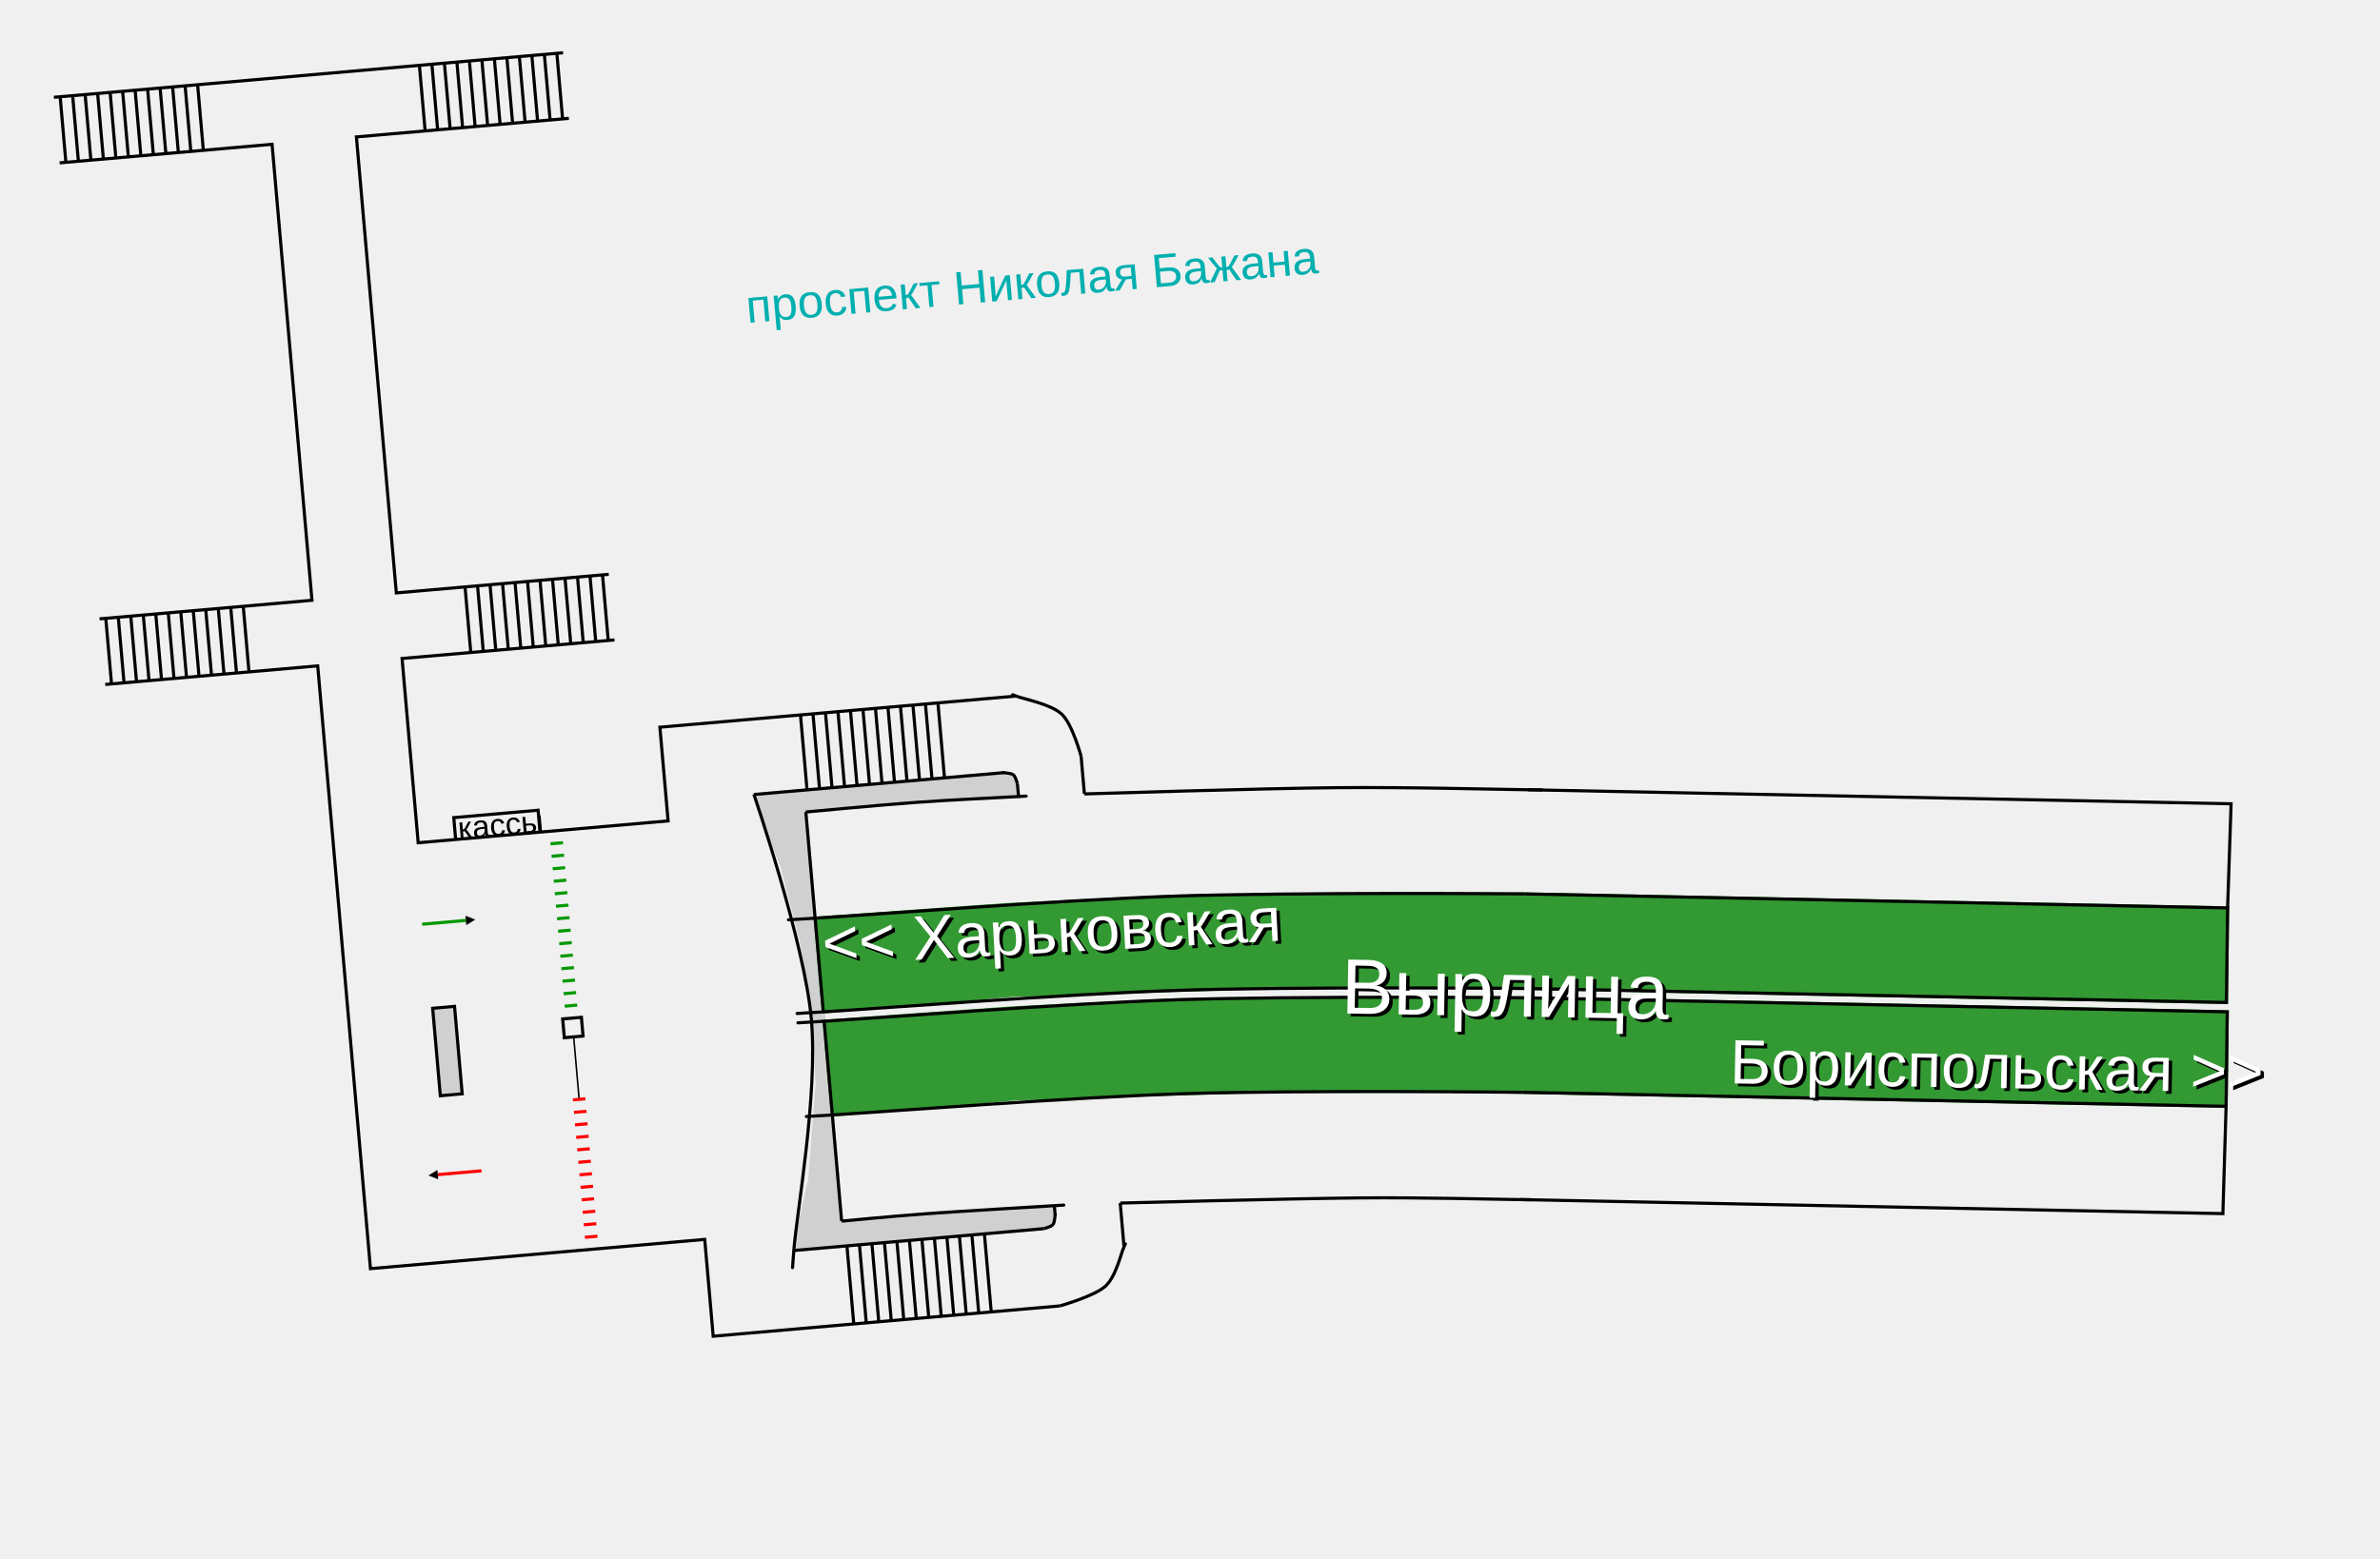
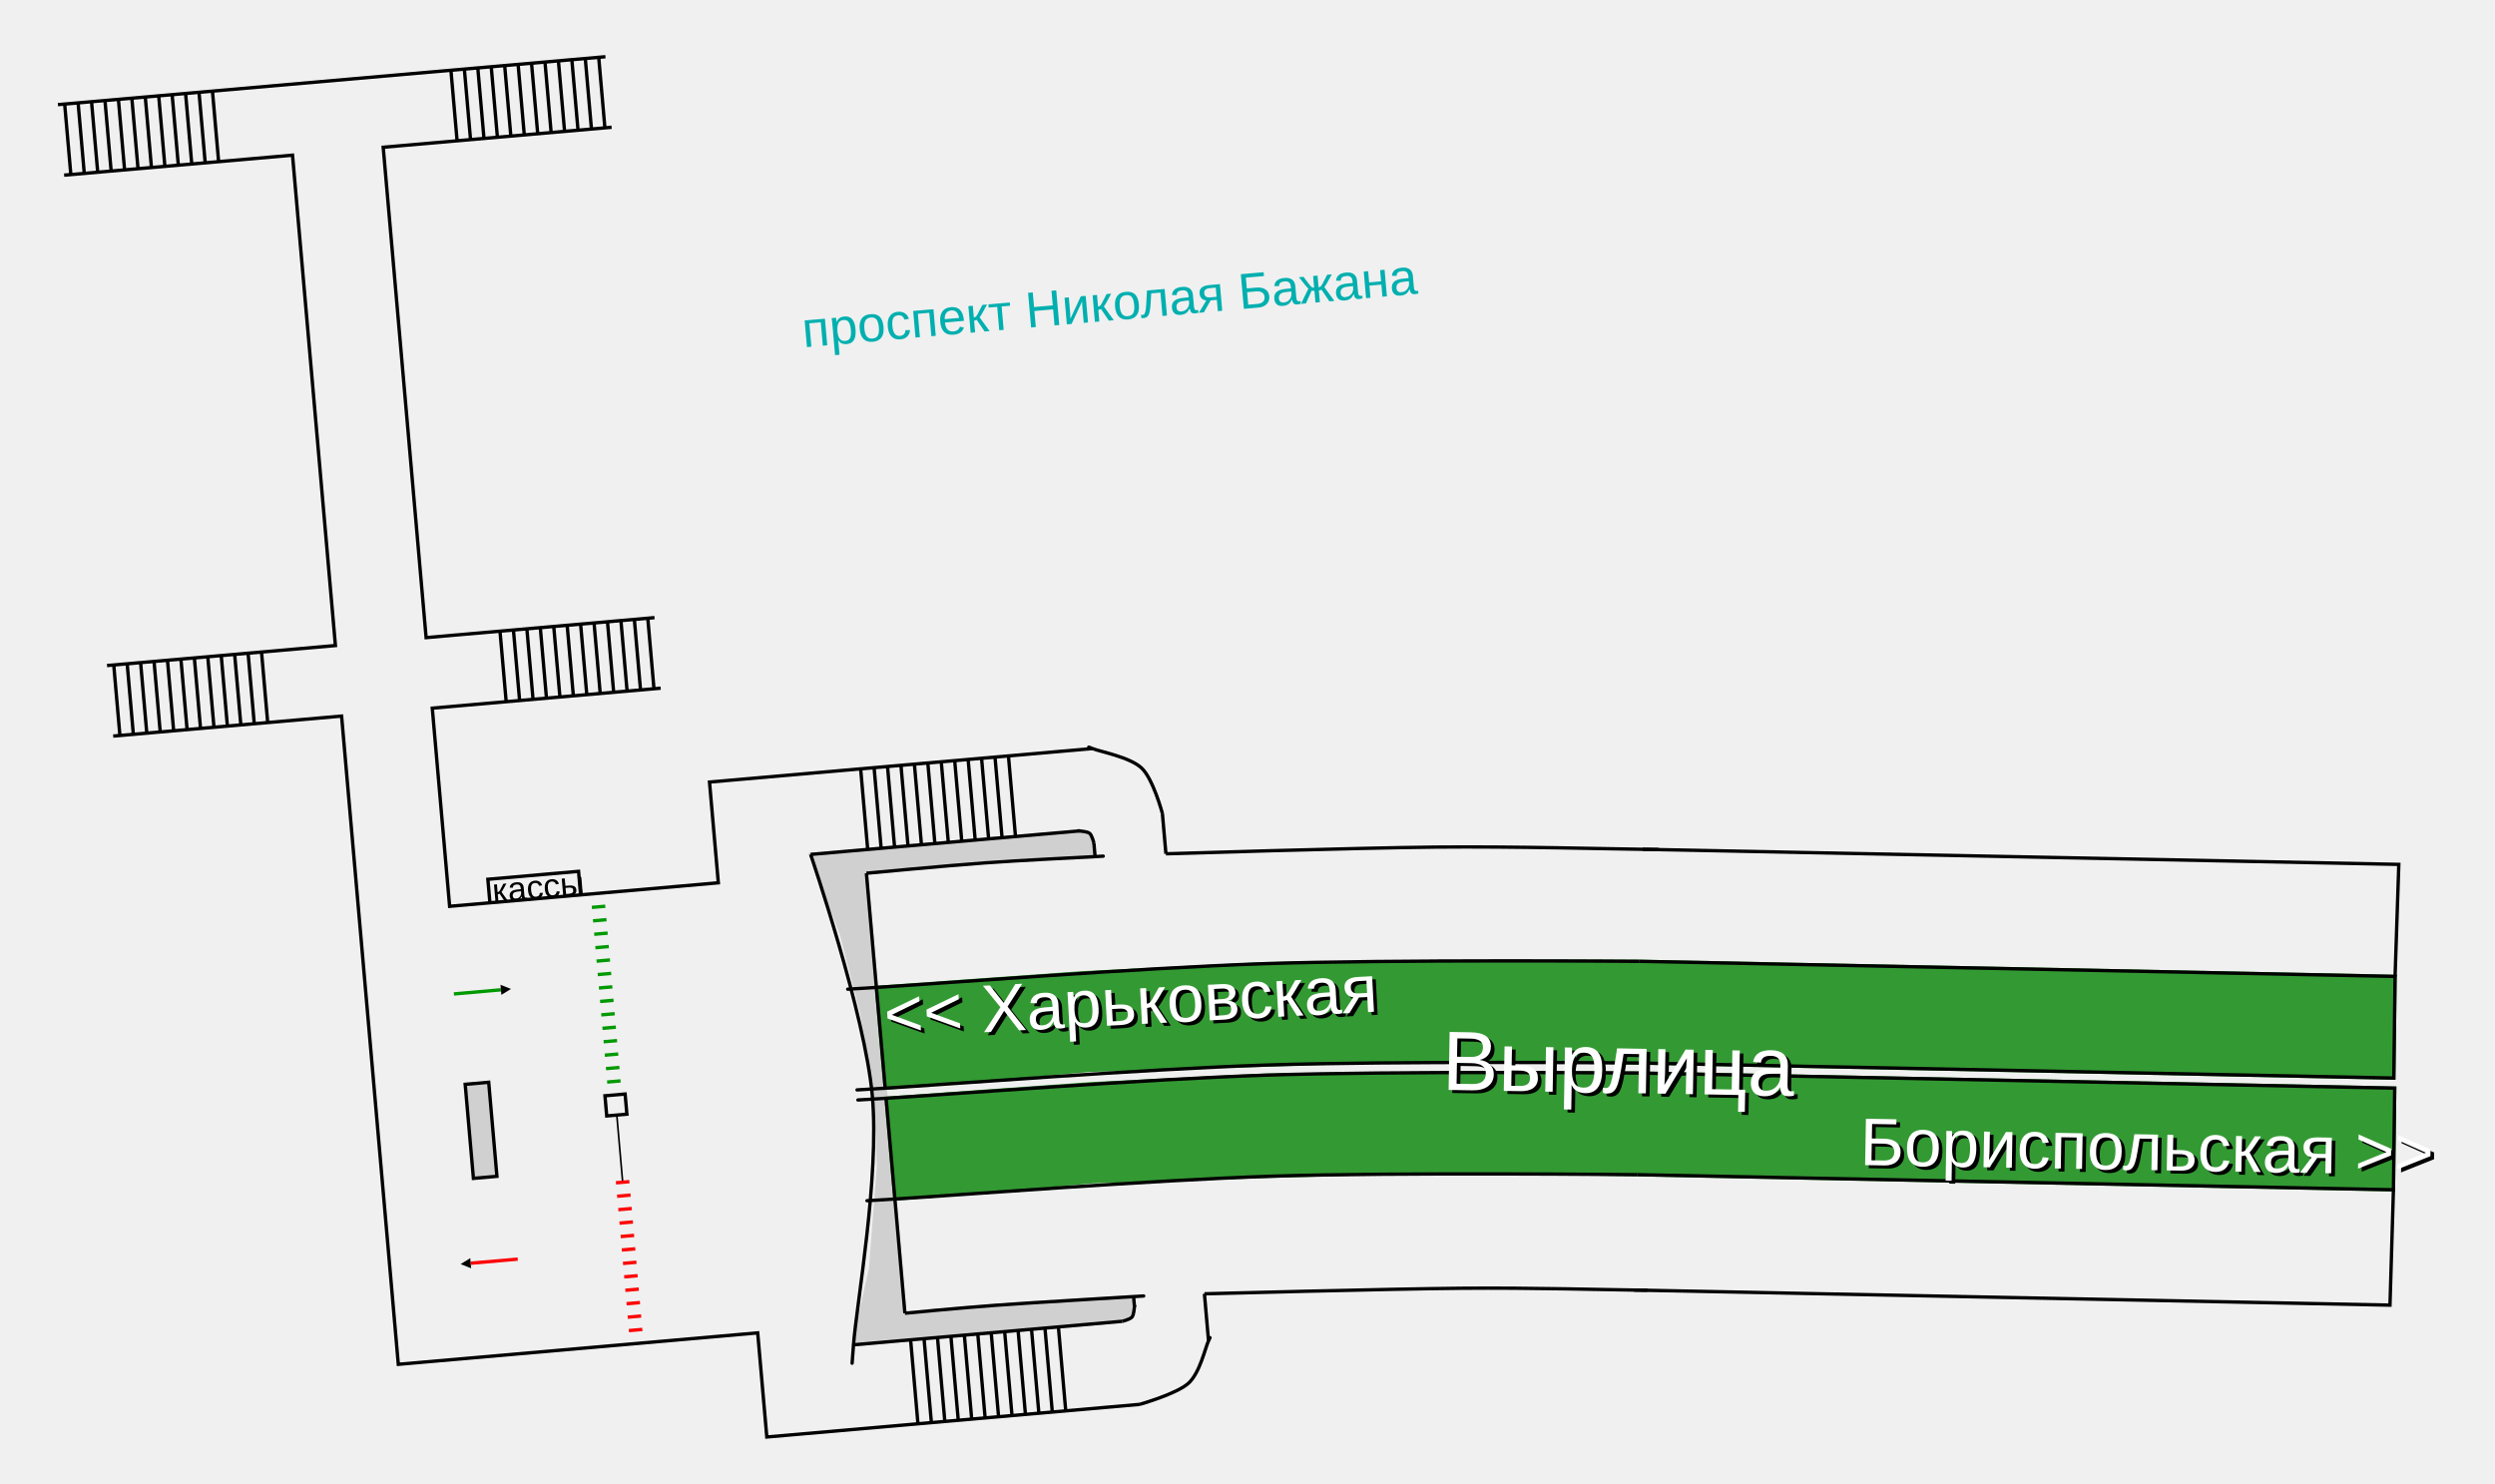
- <svg xmlns="http://www.w3.org/2000/svg" baseProfile="full" height="100%" version="1.1" width="100%">
+ <svg xmlns="http://www.w3.org/2000/svg" baseProfile="full" height="440.0" version="1.1" width="740.0">
  <defs>
    <marker id="id139" markerHeight="3" markerUnits="strokeWidth" markerWidth="4" orient="auto" refX="0" refY="5" viewBox="0,0,10,10">
      <path d="M 0 0 L 10 5 L 0 10 z" />
    </marker>
  </defs>
-   <g transform="scale(0.5)">
-     <rect fill="none" height="440" stroke="none" stroke-width="0" width="740" x="0" y="0" />
-     <g transform="rotate(-5.0,370,220)">
-       <polygon fill="#d0d0d0" points="249,290 245,266 238,242 318,242 321,244 322,250 289,248 254,249 254,380 285,380 322,381 321,386 318,388 238,388 245,366 250,336 251,315" stroke="#d0d0d0" stroke-width="1" />
-       <polygon fill="#339933" points="703,319 700,349 477,325 420,319 367,316 315,313 254,313 254,283 315,284 369,286 422,290 480,295" stroke="#339933" stroke-width="1" />
-       <polygon fill="#339933" points="697,382 474,358 417,352 366,349 313,346 254,346 254,316 315,317 367,319 420,323 477,328 700,352" stroke="#339933" stroke-width="1" />
-       <path d="M254,346 C254,346 235.333,345.5 254,346 C272.667,346.5 329.333,347.0 366,349 C402.667,351.0 474,358 474,358 " fill="none" stroke="#000000" stroke-width="1" />
-       <path d="M254,316 C254,316 235.167,315.5 254,316 C272.833,316.5 329.833,317.0 367,319 C404.167,321.0 477,328 477,328 " fill="none" stroke="#000000" stroke-width="1" />
-       <path d="M254,313 C254,313 235.167,312.5 254,313 C272.833,313.5 329.833,314.0 367,316 C404.167,318.0 477,325 477,325 " fill="none" stroke="#000000" stroke-width="1" />
-       <path d="M254,283 C254,283 234.833,282.5 254,283 C273.167,283.5 331.333,284.0 369,286 C406.667,288.0 480,295 480,295 " fill="none" stroke="#000000" stroke-width="1" />
-       <polyline fill="none" points="254,283 254,313" stroke="#000000" stroke-width="1" />
-       <polyline fill="none" points="254,316 254,346" stroke="#000000" stroke-width="1" />
-       <polyline fill="none" points="480,295 703,319 700,349 477,325" stroke="#000000" stroke-width="1" />
-       <polyline fill="none" points="477,328 700,352 697,382 474,358" stroke="#000000" stroke-width="1" />
-       <polyline fill="none" points="703,319 707,286 484,262" stroke="#000000" stroke-width="1" />
-       <path d="M484,262 C484,262 494.167,263.0 484,262 C473.833,261.0 446.5,257.833 423,256 C399.5,254.167 343,251 343,251 " fill="none" stroke="#000000" stroke-width="1" />
-       <path d="M322,250 C322,250 327.5,250.167 322,250 C316.5,249.833 300.333,249.167 289,249 C277.667,248.833 254,249 254,249 " fill="none" stroke="#000000" stroke-width="1" />
-       <polyline fill="none" points="254,249 254,283" stroke="#000000" stroke-width="1" />
-       <polyline fill="none" points="697,382 693,416 470,392" stroke="#000000" stroke-width="1" />
-       <path d="M470,392 C470,392 478.5,392.833 470,392 C461.5,391.167 440.167,388.667 419,387 C397.833,385.333 343,382 343,382 " fill="none" stroke="#000000" stroke-width="1" />
-       <path d="M322,381 C322,381 328.833,381.167 322,381 C315.167,380.833 292.333,380.167 281,380 C269.667,379.833 254,380 254,380 " fill="none" stroke="#000000" stroke-width="1" />
-       <text fill="#000000" font-family="Arial" font-size="20" stroke="none" stroke-width="0" transform="rotate(2.0,257,279)" x="257" y="299.0">&lt;&lt; Харьковская</text>
-       <text fill="#000000" font-family="Arial" font-size="20" stroke="none" stroke-width="0" transform="rotate(6.0,543,342)" x="543" y="362.0">Бориспольская &gt;&gt;</text>
-       <text fill="#000000" font-family="Arial" font-size="25" stroke="none" stroke-width="0" transform="rotate(6.0,422,304)" x="422" y="329.0">Вырлица</text>
-       <text fill="#ffffff" font-family="Arial" font-size="20" stroke="none" stroke-width="0" transform="rotate(2.0,256,278)" x="256" y="298.0">&lt;&lt; Харьковская</text>
-       <text fill="#ffffff" font-family="Arial" font-size="20" stroke="none" stroke-width="0" transform="rotate(6.0,542,341)" x="542" y="361.0">Бориспольская &gt;&gt;</text>
-       <text fill="#ffffff" font-family="Arial" font-size="25" stroke="none" stroke-width="0" transform="rotate(6.0,421,303)" x="421" y="328.0">Вырлица</text>
-       <polyline fill="none" points="254,346 254,380" stroke="#000000" stroke-width="1" />
-       <polyline fill="none" points="343,382 343,396" stroke="#000000" stroke-width="1" />
-       <polyline fill="none" points="322,381 322,384" stroke="#000000" stroke-width="1" />
-       <line stroke="#000000" stroke-width="1" x1="255" x2="255" y1="388" y2="413" />
-       <line stroke="#000000" stroke-width="1" x1="259" x2="259" y1="388" y2="413" />
-       <line stroke="#000000" stroke-width="1" x1="263" x2="263" y1="388" y2="413" />
-       <line stroke="#000000" stroke-width="1" x1="267" x2="267" y1="388" y2="413" />
-       <line stroke="#000000" stroke-width="1" x1="271" x2="271" y1="388" y2="413" />
-       <line stroke="#000000" stroke-width="1" x1="275" x2="275" y1="388" y2="413" />
-       <line stroke="#000000" stroke-width="1" x1="279" x2="279" y1="388" y2="413" />
-       <line stroke="#000000" stroke-width="1" x1="283" x2="283" y1="388" y2="413" />
-       <line stroke="#000000" stroke-width="1" x1="287" x2="287" y1="388" y2="413" />
-       <line stroke="#000000" stroke-width="1" x1="291" x2="291" y1="388" y2="413" />
-       <line stroke="#000000" stroke-width="1" x1="295" x2="295" y1="388" y2="413" />
-       <line stroke="#000000" stroke-width="1" x1="299" x2="299" y1="388" y2="413" />
-       <path d="M343,396 C343,396 344.167,394.0 343,396 C341.833,398.0 339.667,405.167 336,408 C332.333,410.833 321,413 321,413 " fill="none" stroke="#000000" stroke-width="1" />
-       <path d="M322,384 C322,384 322.167,383.5 322,384 C321.833,384.5 321.667,386.333 321,387 C320.333,387.667 318,388 318,388 " fill="none" stroke="#000000" stroke-width="1" />
-       <path d="M324,218 C324,218 321.667,216.833 324,218 C326.333,219.167 334.833,221.5 338,225 C341.167,228.5 343,239 343,239 " fill="none" stroke="#000000" stroke-width="1" />
-       <path d="M318,242 C318,242 317.5,241.833 318,242 C318.5,242.167 320.333,242.333 321,243 C321.667,243.667 322,246 322,246 " fill="none" stroke="#000000" stroke-width="1" />
-       <polyline fill="none" points="322,250 322,246" stroke="#000000" stroke-width="1" />
-       <polyline fill="none" points="318,242 238,242" stroke="#000000" stroke-width="1" />
-       <path d="M238,388 C238,388 236.0,400.167 238,388 C240.0,375.833 250,339.333 250,315 C250,290.667 238,242 238,242 " fill="none" stroke="#000000" stroke-width="1" />
-       <polyline fill="none" points="238,388 318,388" stroke="#000000" stroke-width="1" />
-       <polyline fill="none" points="343,251 343,239" stroke="#000000" stroke-width="1" />
-       <line stroke="#000000" stroke-width="1" x1="255" x2="255" y1="218" y2="242" />
-       <line stroke="#000000" stroke-width="1" x1="259" x2="259" y1="218" y2="242" />
-       <line stroke="#000000" stroke-width="1" x1="263" x2="263" y1="218" y2="242" />
-       <line stroke="#000000" stroke-width="1" x1="267" x2="267" y1="218" y2="242" />
-       <line stroke="#000000" stroke-width="1" x1="271" x2="271" y1="218" y2="242" />
-       <line stroke="#000000" stroke-width="1" x1="275" x2="275" y1="218" y2="242" />
-       <line stroke="#000000" stroke-width="1" x1="279" x2="279" y1="218" y2="242" />
-       <line stroke="#000000" stroke-width="1" x1="283" x2="283" y1="218" y2="242" />
-       <line stroke="#000000" stroke-width="1" x1="287" x2="287" y1="218" y2="242" />
-       <line stroke="#000000" stroke-width="1" x1="291" x2="291" y1="218" y2="242" />
-       <line stroke="#000000" stroke-width="1" x1="295" x2="295" y1="218" y2="242" />
-       <line stroke="#000000" stroke-width="1" x1="299" x2="299" y1="218" y2="242" />
-       <polyline fill="none" points="35,1 198,1" stroke="#000000" stroke-width="1" />
-       <polyline fill="none" points="198,189 130,189 130,248 210,248 210,218 324,218" stroke="#000000" stroke-width="1" />
-       <polyline fill="none" points="321,413 210,413 210,382 103,382 103,189 35,189" stroke="#000000" stroke-width="1" />
-       <polyline fill="none" points="35,168 103,168 103,22 35,22" stroke="#000000" stroke-width="1" />
-       <polyline fill="none" points="198,22 130,22 130,168 198,168" stroke="#000000" stroke-width="1" />
-       <line stroke="#000000" stroke-width="1" x1="37" x2="37" y1="22" y2="1" />
-       <line stroke="#000000" stroke-width="1" x1="41" x2="41" y1="22" y2="1" />
-       <line stroke="#000000" stroke-width="1" x1="45" x2="45" y1="22" y2="1" />
-       <line stroke="#000000" stroke-width="1" x1="49" x2="49" y1="22" y2="1" />
-       <line stroke="#000000" stroke-width="1" x1="53" x2="53" y1="22" y2="1" />
-       <line stroke="#000000" stroke-width="1" x1="57" x2="57" y1="22" y2="1" />
-       <line stroke="#000000" stroke-width="1" x1="61" x2="61" y1="22" y2="1" />
-       <line stroke="#000000" stroke-width="1" x1="65" x2="65" y1="22" y2="1" />
-       <line stroke="#000000" stroke-width="1" x1="69" x2="69" y1="22" y2="1" />
-       <line stroke="#000000" stroke-width="1" x1="73" x2="73" y1="22" y2="1" />
-       <line stroke="#000000" stroke-width="1" x1="77" x2="77" y1="22" y2="1" />
-       <line stroke="#000000" stroke-width="1" x1="81" x2="81" y1="22" y2="1" />
-       <line stroke="#000000" stroke-width="1" x1="196" x2="196" y1="22" y2="1" />
-       <line stroke="#000000" stroke-width="1" x1="192" x2="192" y1="22" y2="1" />
-       <line stroke="#000000" stroke-width="1" x1="188" x2="188" y1="22" y2="1" />
-       <line stroke="#000000" stroke-width="1" x1="184" x2="184" y1="22" y2="1" />
-       <line stroke="#000000" stroke-width="1" x1="180" x2="180" y1="22" y2="1" />
-       <line stroke="#000000" stroke-width="1" x1="176" x2="176" y1="22" y2="1" />
-       <line stroke="#000000" stroke-width="1" x1="172" x2="172" y1="22" y2="1" />
-       <line stroke="#000000" stroke-width="1" x1="168" x2="168" y1="22" y2="1" />
-       <line stroke="#000000" stroke-width="1" x1="164" x2="164" y1="22" y2="1" />
-       <line stroke="#000000" stroke-width="1" x1="160" x2="160" y1="22" y2="1" />
-       <line stroke="#000000" stroke-width="1" x1="156" x2="156" y1="22" y2="1" />
-       <line stroke="#000000" stroke-width="1" x1="152" x2="152" y1="22" y2="1" />
-       <line stroke="#000000" stroke-width="1" x1="196" x2="196" y1="189" y2="168" />
-       <line stroke="#000000" stroke-width="1" x1="192" x2="192" y1="189" y2="168" />
-       <line stroke="#000000" stroke-width="1" x1="188" x2="188" y1="189" y2="168" />
-       <line stroke="#000000" stroke-width="1" x1="184" x2="184" y1="189" y2="168" />
-       <line stroke="#000000" stroke-width="1" x1="180" x2="180" y1="189" y2="168" />
-       <line stroke="#000000" stroke-width="1" x1="176" x2="176" y1="189" y2="168" />
-       <line stroke="#000000" stroke-width="1" x1="172" x2="172" y1="189" y2="168" />
-       <line stroke="#000000" stroke-width="1" x1="168" x2="168" y1="189" y2="168" />
-       <line stroke="#000000" stroke-width="1" x1="164" x2="164" y1="189" y2="168" />
-       <line stroke="#000000" stroke-width="1" x1="160" x2="160" y1="189" y2="168" />
-       <line stroke="#000000" stroke-width="1" x1="156" x2="156" y1="189" y2="168" />
-       <line stroke="#000000" stroke-width="1" x1="152" x2="152" y1="189" y2="168" />
-       <line stroke="#000000" stroke-width="1" x1="37" x2="37" y1="189" y2="168" />
-       <line stroke="#000000" stroke-width="1" x1="41" x2="41" y1="189" y2="168" />
-       <line stroke="#000000" stroke-width="1" x1="45" x2="45" y1="189" y2="168" />
-       <line stroke="#000000" stroke-width="1" x1="49" x2="49" y1="189" y2="168" />
-       <line stroke="#000000" stroke-width="1" x1="53" x2="53" y1="189" y2="168" />
-       <line stroke="#000000" stroke-width="1" x1="57" x2="57" y1="189" y2="168" />
-       <line stroke="#000000" stroke-width="1" x1="61" x2="61" y1="189" y2="168" />
-       <line stroke="#000000" stroke-width="1" x1="65" x2="65" y1="189" y2="168" />
-       <line stroke="#000000" stroke-width="1" x1="69" x2="69" y1="189" y2="168" />
-       <line stroke="#000000" stroke-width="1" x1="73" x2="73" y1="189" y2="168" />
-       <line stroke="#000000" stroke-width="1" x1="77" x2="77" y1="189" y2="168" />
-       <line stroke="#000000" stroke-width="1" x1="81" x2="81" y1="189" y2="168" />
-       <polygon fill="#d0d0d0" points="137,301 130,301 130,329 137,329" stroke="#000000" stroke-width="1" />
-       <polyline fill="none" points="142,248 142,241 169,241 169,248" stroke="#000000" stroke-width="1" />
-       <text fill="#000000" font-family="Arial" font-size="10" stroke="none" stroke-width="0" x="143" y="248.0">кассы</text>
-       <polygon fill="none" points="177,308 171,308 171,314 177,314" stroke="#000000" stroke-width="1" />
-       <polyline fill="none" points="174,314 174,334" stroke="#000000" stroke-width="0.5" />
-       <line stroke="#009900" stroke-width="1" x1="176" x2="172" y1="304" y2="304" />
-       <line stroke="#009900" stroke-width="1" x1="176" x2="172" y1="300" y2="300" />
-       <line stroke="#009900" stroke-width="1" x1="176" x2="172" y1="296" y2="296" />
-       <line stroke="#009900" stroke-width="1" x1="176" x2="172" y1="292" y2="292" />
-       <line stroke="#009900" stroke-width="1" x1="176" x2="172" y1="288" y2="288" />
-       <line stroke="#009900" stroke-width="1" x1="176" x2="172" y1="284" y2="284" />
-       <line stroke="#009900" stroke-width="1" x1="176" x2="172" y1="280" y2="280" />
-       <line stroke="#009900" stroke-width="1" x1="176" x2="172" y1="276" y2="276" />
-       <line stroke="#009900" stroke-width="1" x1="176" x2="172" y1="272" y2="272" />
-       <line stroke="#009900" stroke-width="1" x1="176" x2="172" y1="268" y2="268" />
-       <line stroke="#009900" stroke-width="1" x1="176" x2="172" y1="264" y2="264" />
-       <line stroke="#009900" stroke-width="1" x1="176" x2="172" y1="260" y2="260" />
-       <line stroke="#009900" stroke-width="1" x1="176" x2="172" y1="256" y2="256" />
-       <line stroke="#009900" stroke-width="1" x1="176" x2="172" y1="252" y2="252" />
-       <line stroke="#ff0000" stroke-width="1" x1="172" x2="176" y1="378" y2="378" />
-       <line stroke="#ff0000" stroke-width="1" x1="172" x2="176" y1="374" y2="374" />
-       <line stroke="#ff0000" stroke-width="1" x1="172" x2="176" y1="370" y2="370" />
-       <line stroke="#ff0000" stroke-width="1" x1="172" x2="176" y1="366" y2="366" />
-       <line stroke="#ff0000" stroke-width="1" x1="172" x2="176" y1="362" y2="362" />
-       <line stroke="#ff0000" stroke-width="1" x1="172" x2="176" y1="358" y2="358" />
-       <line stroke="#ff0000" stroke-width="1" x1="172" x2="176" y1="354" y2="354" />
-       <line stroke="#ff0000" stroke-width="1" x1="172" x2="176" y1="350" y2="350" />
-       <line stroke="#ff0000" stroke-width="1" x1="172" x2="176" y1="346" y2="346" />
-       <line stroke="#ff0000" stroke-width="1" x1="172" x2="176" y1="342" y2="342" />
-       <line stroke="#ff0000" stroke-width="1" x1="172" x2="176" y1="338" y2="338" />
-       <line stroke="#ff0000" stroke-width="1" x1="172" x2="176" y1="334" y2="334" />
-       <polyline fill="none" marker-end="url(#id139)" points="141,354 127,354" stroke="#ff0000" stroke-width="1" />
-       <polyline fill="none" marker-end="url(#id139)" points="129,274 143,274" stroke="#009900" stroke-width="1" />
-       <text fill="#00afaf" font-family="Arial" font-size="15" stroke="none" stroke-width="0" x="249" y="92.0">проспект Николая Бажана</text>
+   <g>
+     <rect fill="none" height="440.0" stroke="none" stroke-width="0" width="740.0" x="0.0" y="0.0" />
+     <g transform="rotate(-5.0,370.0,220.0)">
+       <polygon fill="#d0d0d0" points="249.0,290.0 245.0,266.0 238.0,242.0 318.0,242.0 321.0,244.0 322.0,250.0 289.0,248.0 254.0,249.0 254.0,380.0 285.0,380.0 322.0,381.0 321.0,386.0 318.0,388.0 238.0,388.0 245.0,366.0 250.0,336.0 251.0,315.0" stroke="#d0d0d0" stroke-width="1" />
+       <polygon fill="#339933" points="703.0,319.0 700.0,349.0 477.0,325.0 420.0,319.0 367.0,316.0 315.0,313.0 254.0,313.0 254.0,283.0 315.0,284.0 369.0,286.0 422.0,290.0 480.0,295.0" stroke="#339933" stroke-width="1" />
+       <polygon fill="#339933" points="697.0,382.0 474.0,358.0 417.0,352.0 366.0,349.0 313.0,346.0 254.0,346.0 254.0,316.0 315.0,317.0 367.0,319.0 420.0,323.0 477.0,328.0 700.0,352.0" stroke="#339933" stroke-width="1" />
+       <path d="M254.0,346.0 C254.0,346.0 235.333,345.5 254.0,346.0 C272.667,346.5 329.333,347.0 366.0,349.0 C402.667,351.0 474.0,358.0 474.0,358.0 " fill="none" stroke="#000000" stroke-width="1" />
+       <path d="M254.0,316.0 C254.0,316.0 235.167,315.5 254.0,316.0 C272.833,316.5 329.833,317.0 367.0,319.0 C404.167,321.0 477.0,328.0 477.0,328.0 " fill="none" stroke="#000000" stroke-width="1" />
+       <path d="M254.0,313.0 C254.0,313.0 235.167,312.5 254.0,313.0 C272.833,313.5 329.833,314.0 367.0,316.0 C404.167,318.0 477.0,325.0 477.0,325.0 " fill="none" stroke="#000000" stroke-width="1" />
+       <path d="M254.0,283.0 C254.0,283.0 234.833,282.5 254.0,283.0 C273.167,283.5 331.333,284.0 369.0,286.0 C406.667,288.0 480.0,295.0 480.0,295.0 " fill="none" stroke="#000000" stroke-width="1" />
+       <polyline fill="none" points="254.0,283.0 254.0,313.0" stroke="#000000" stroke-width="1" />
+       <polyline fill="none" points="254.0,316.0 254.0,346.0" stroke="#000000" stroke-width="1" />
+       <polyline fill="none" points="480.0,295.0 703.0,319.0 700.0,349.0 477.0,325.0" stroke="#000000" stroke-width="1" />
+       <polyline fill="none" points="477.0,328.0 700.0,352.0 697.0,382.0 474.0,358.0" stroke="#000000" stroke-width="1" />
+       <polyline fill="none" points="703.0,319.0 707.0,286.0 484.0,262.0" stroke="#000000" stroke-width="1" />
+       <path d="M484.0,262.0 C484.0,262.0 494.167,263.0 484.0,262.0 C473.833,261.0 446.5,257.833 423.0,256.0 C399.5,254.167 343.0,251.0 343.0,251.0 " fill="none" stroke="#000000" stroke-width="1" />
+       <path d="M322.0,250.0 C322.0,250.0 327.5,250.167 322.0,250.0 C316.5,249.833 300.333,249.167 289.0,249.0 C277.667,248.833 254.0,249.0 254.0,249.0 " fill="none" stroke="#000000" stroke-width="1" />
+       <polyline fill="none" points="254.0,249.0 254.0,283.0" stroke="#000000" stroke-width="1" />
+       <polyline fill="none" points="697.0,382.0 693.0,416.0 470.0,392.0" stroke="#000000" stroke-width="1" />
+       <path d="M470.0,392.0 C470.0,392.0 478.5,392.833 470.0,392.0 C461.5,391.167 440.167,388.667 419.0,387.0 C397.833,385.333 343.0,382.0 343.0,382.0 " fill="none" stroke="#000000" stroke-width="1" />
+       <path d="M322.0,381.0 C322.0,381.0 328.833,381.167 322.0,381.0 C315.167,380.833 292.333,380.167 281.0,380.0 C269.667,379.833 254.0,380.0 254.0,380.0 " fill="none" stroke="#000000" stroke-width="1" />
+       <text fill="#000000" font-family="Arial" font-size="20.0" stroke="none" stroke-width="0" transform="rotate(2.0,257.0,279.0)" x="257.0" y="299.0">&lt;&lt; Харьковская</text>
+       <text fill="#000000" font-family="Arial" font-size="20.0" stroke="none" stroke-width="0" transform="rotate(6.0,543.0,342.0)" x="543.0" y="362.0">Бориспольская &gt;&gt;</text>
+       <text fill="#000000" font-family="Arial" font-size="25.0" stroke="none" stroke-width="0" transform="rotate(6.0,422.0,304.0)" x="422.0" y="329.0">Вырлица</text>
+       <text fill="#ffffff" font-family="Arial" font-size="20.0" stroke="none" stroke-width="0" transform="rotate(2.0,256.0,278.0)" x="256.0" y="298.0">&lt;&lt; Харьковская</text>
+       <text fill="#ffffff" font-family="Arial" font-size="20.0" stroke="none" stroke-width="0" transform="rotate(6.0,542.0,341.0)" x="542.0" y="361.0">Бориспольская &gt;&gt;</text>
+       <text fill="#ffffff" font-family="Arial" font-size="25.0" stroke="none" stroke-width="0" transform="rotate(6.0,421.0,303.0)" x="421.0" y="328.0">Вырлица</text>
+       <polyline fill="none" points="254.0,346.0 254.0,380.0" stroke="#000000" stroke-width="1" />
+       <polyline fill="none" points="343.0,382.0 343.0,396.0" stroke="#000000" stroke-width="1" />
+       <polyline fill="none" points="322.0,381.0 322.0,384.0" stroke="#000000" stroke-width="1" />
+       <line stroke="#000000" stroke-width="1" x1="255.0" x2="255.0" y1="388.0" y2="413.0" />
+       <line stroke="#000000" stroke-width="1" x1="259.0" x2="259.0" y1="388.0" y2="413.0" />
+       <line stroke="#000000" stroke-width="1" x1="263.0" x2="263.0" y1="388.0" y2="413.0" />
+       <line stroke="#000000" stroke-width="1" x1="267.0" x2="267.0" y1="388.0" y2="413.0" />
+       <line stroke="#000000" stroke-width="1" x1="271.0" x2="271.0" y1="388.0" y2="413.0" />
+       <line stroke="#000000" stroke-width="1" x1="275.0" x2="275.0" y1="388.0" y2="413.0" />
+       <line stroke="#000000" stroke-width="1" x1="279.0" x2="279.0" y1="388.0" y2="413.0" />
+       <line stroke="#000000" stroke-width="1" x1="283.0" x2="283.0" y1="388.0" y2="413.0" />
+       <line stroke="#000000" stroke-width="1" x1="287.0" x2="287.0" y1="388.0" y2="413.0" />
+       <line stroke="#000000" stroke-width="1" x1="291.0" x2="291.0" y1="388.0" y2="413.0" />
+       <line stroke="#000000" stroke-width="1" x1="295.0" x2="295.0" y1="388.0" y2="413.0" />
+       <line stroke="#000000" stroke-width="1" x1="299.0" x2="299.0" y1="388.0" y2="413.0" />
+       <path d="M343.0,396.0 C343.0,396.0 344.167,394.0 343.0,396.0 C341.833,398.0 339.667,405.167 336.0,408.0 C332.333,410.833 321.0,413.0 321.0,413.0 " fill="none" stroke="#000000" stroke-width="1" />
+       <path d="M322.0,384.0 C322.0,384.0 322.167,383.5 322.0,384.0 C321.833,384.5 321.667,386.333 321.0,387.0 C320.333,387.667 318.0,388.0 318.0,388.0 " fill="none" stroke="#000000" stroke-width="1" />
+       <path d="M324.0,218.0 C324.0,218.0 321.667,216.833 324.0,218.0 C326.333,219.167 334.833,221.5 338.0,225.0 C341.167,228.5 343.0,239.0 343.0,239.0 " fill="none" stroke="#000000" stroke-width="1" />
+       <path d="M318.0,242.0 C318.0,242.0 317.5,241.833 318.0,242.0 C318.5,242.167 320.333,242.333 321.0,243.0 C321.667,243.667 322.0,246.0 322.0,246.0 " fill="none" stroke="#000000" stroke-width="1" />
+       <polyline fill="none" points="322.0,250.0 322.0,246.0" stroke="#000000" stroke-width="1" />
+       <polyline fill="none" points="318.0,242.0 238.0,242.0" stroke="#000000" stroke-width="1" />
+       <path d="M238.0,388.0 C238.0,388.0 236.0,400.167 238.0,388.0 C240.0,375.833 250.0,339.333 250.0,315.0 C250.0,290.667 238.0,242.0 238.0,242.0 " fill="none" stroke="#000000" stroke-width="1" />
+       <polyline fill="none" points="238.0,388.0 318.0,388.0" stroke="#000000" stroke-width="1" />
+       <polyline fill="none" points="343.0,251.0 343.0,239.0" stroke="#000000" stroke-width="1" />
+       <line stroke="#000000" stroke-width="1" x1="255.0" x2="255.0" y1="218.0" y2="242.0" />
+       <line stroke="#000000" stroke-width="1" x1="259.0" x2="259.0" y1="218.0" y2="242.0" />
+       <line stroke="#000000" stroke-width="1" x1="263.0" x2="263.0" y1="218.0" y2="242.0" />
+       <line stroke="#000000" stroke-width="1" x1="267.0" x2="267.0" y1="218.0" y2="242.0" />
+       <line stroke="#000000" stroke-width="1" x1="271.0" x2="271.0" y1="218.0" y2="242.0" />
+       <line stroke="#000000" stroke-width="1" x1="275.0" x2="275.0" y1="218.0" y2="242.0" />
+       <line stroke="#000000" stroke-width="1" x1="279.0" x2="279.0" y1="218.0" y2="242.0" />
+       <line stroke="#000000" stroke-width="1" x1="283.0" x2="283.0" y1="218.0" y2="242.0" />
+       <line stroke="#000000" stroke-width="1" x1="287.0" x2="287.0" y1="218.0" y2="242.0" />
+       <line stroke="#000000" stroke-width="1" x1="291.0" x2="291.0" y1="218.0" y2="242.0" />
+       <line stroke="#000000" stroke-width="1" x1="295.0" x2="295.0" y1="218.0" y2="242.0" />
+       <line stroke="#000000" stroke-width="1" x1="299.0" x2="299.0" y1="218.0" y2="242.0" />
+       <polyline fill="none" points="35.0,1.0 198.0,1.0" stroke="#000000" stroke-width="1" />
+       <polyline fill="none" points="198.0,189.0 130.0,189.0 130.0,248.0 210.0,248.0 210.0,218.0 324.0,218.0" stroke="#000000" stroke-width="1" />
+       <polyline fill="none" points="321.0,413.0 210.0,413.0 210.0,382.0 103.0,382.0 103.0,189.0 35.0,189.0" stroke="#000000" stroke-width="1" />
+       <polyline fill="none" points="35.0,168.0 103.0,168.0 103.0,22.0 35.0,22.0" stroke="#000000" stroke-width="1" />
+       <polyline fill="none" points="198.0,22.0 130.0,22.0 130.0,168.0 198.0,168.0" stroke="#000000" stroke-width="1" />
+       <line stroke="#000000" stroke-width="1" x1="37.0" x2="37.0" y1="22.0" y2="1.0" />
+       <line stroke="#000000" stroke-width="1" x1="41.0" x2="41.0" y1="22.0" y2="1.0" />
+       <line stroke="#000000" stroke-width="1" x1="45.0" x2="45.0" y1="22.0" y2="1.0" />
+       <line stroke="#000000" stroke-width="1" x1="49.0" x2="49.0" y1="22.0" y2="1.0" />
+       <line stroke="#000000" stroke-width="1" x1="53.0" x2="53.0" y1="22.0" y2="1.0" />
+       <line stroke="#000000" stroke-width="1" x1="57.0" x2="57.0" y1="22.0" y2="1.0" />
+       <line stroke="#000000" stroke-width="1" x1="61.0" x2="61.0" y1="22.0" y2="1.0" />
+       <line stroke="#000000" stroke-width="1" x1="65.0" x2="65.0" y1="22.0" y2="1.0" />
+       <line stroke="#000000" stroke-width="1" x1="69.0" x2="69.0" y1="22.0" y2="1.0" />
+       <line stroke="#000000" stroke-width="1" x1="73.0" x2="73.0" y1="22.0" y2="1.0" />
+       <line stroke="#000000" stroke-width="1" x1="77.0" x2="77.0" y1="22.0" y2="1.0" />
+       <line stroke="#000000" stroke-width="1" x1="81.0" x2="81.0" y1="22.0" y2="1.0" />
+       <line stroke="#000000" stroke-width="1" x1="196.0" x2="196.0" y1="22.0" y2="1.0" />
+       <line stroke="#000000" stroke-width="1" x1="192.0" x2="192.0" y1="22.0" y2="1.0" />
+       <line stroke="#000000" stroke-width="1" x1="188.0" x2="188.0" y1="22.0" y2="1.0" />
+       <line stroke="#000000" stroke-width="1" x1="184.0" x2="184.0" y1="22.0" y2="1.0" />
+       <line stroke="#000000" stroke-width="1" x1="180.0" x2="180.0" y1="22.0" y2="1.0" />
+       <line stroke="#000000" stroke-width="1" x1="176.0" x2="176.0" y1="22.0" y2="1.0" />
+       <line stroke="#000000" stroke-width="1" x1="172.0" x2="172.0" y1="22.0" y2="1.0" />
+       <line stroke="#000000" stroke-width="1" x1="168.0" x2="168.0" y1="22.0" y2="1.0" />
+       <line stroke="#000000" stroke-width="1" x1="164.0" x2="164.0" y1="22.0" y2="1.0" />
+       <line stroke="#000000" stroke-width="1" x1="160.0" x2="160.0" y1="22.0" y2="1.0" />
+       <line stroke="#000000" stroke-width="1" x1="156.0" x2="156.0" y1="22.0" y2="1.0" />
+       <line stroke="#000000" stroke-width="1" x1="152.0" x2="152.0" y1="22.0" y2="1.0" />
+       <line stroke="#000000" stroke-width="1" x1="196.0" x2="196.0" y1="189.0" y2="168.0" />
+       <line stroke="#000000" stroke-width="1" x1="192.0" x2="192.0" y1="189.0" y2="168.0" />
+       <line stroke="#000000" stroke-width="1" x1="188.0" x2="188.0" y1="189.0" y2="168.0" />
+       <line stroke="#000000" stroke-width="1" x1="184.0" x2="184.0" y1="189.0" y2="168.0" />
+       <line stroke="#000000" stroke-width="1" x1="180.0" x2="180.0" y1="189.0" y2="168.0" />
+       <line stroke="#000000" stroke-width="1" x1="176.0" x2="176.0" y1="189.0" y2="168.0" />
+       <line stroke="#000000" stroke-width="1" x1="172.0" x2="172.0" y1="189.0" y2="168.0" />
+       <line stroke="#000000" stroke-width="1" x1="168.0" x2="168.0" y1="189.0" y2="168.0" />
+       <line stroke="#000000" stroke-width="1" x1="164.0" x2="164.0" y1="189.0" y2="168.0" />
+       <line stroke="#000000" stroke-width="1" x1="160.0" x2="160.0" y1="189.0" y2="168.0" />
+       <line stroke="#000000" stroke-width="1" x1="156.0" x2="156.0" y1="189.0" y2="168.0" />
+       <line stroke="#000000" stroke-width="1" x1="152.0" x2="152.0" y1="189.0" y2="168.0" />
+       <line stroke="#000000" stroke-width="1" x1="37.0" x2="37.0" y1="189.0" y2="168.0" />
+       <line stroke="#000000" stroke-width="1" x1="41.0" x2="41.0" y1="189.0" y2="168.0" />
+       <line stroke="#000000" stroke-width="1" x1="45.0" x2="45.0" y1="189.0" y2="168.0" />
+       <line stroke="#000000" stroke-width="1" x1="49.0" x2="49.0" y1="189.0" y2="168.0" />
+       <line stroke="#000000" stroke-width="1" x1="53.0" x2="53.0" y1="189.0" y2="168.0" />
+       <line stroke="#000000" stroke-width="1" x1="57.0" x2="57.0" y1="189.0" y2="168.0" />
+       <line stroke="#000000" stroke-width="1" x1="61.0" x2="61.0" y1="189.0" y2="168.0" />
+       <line stroke="#000000" stroke-width="1" x1="65.0" x2="65.0" y1="189.0" y2="168.0" />
+       <line stroke="#000000" stroke-width="1" x1="69.0" x2="69.0" y1="189.0" y2="168.0" />
+       <line stroke="#000000" stroke-width="1" x1="73.0" x2="73.0" y1="189.0" y2="168.0" />
+       <line stroke="#000000" stroke-width="1" x1="77.0" x2="77.0" y1="189.0" y2="168.0" />
+       <line stroke="#000000" stroke-width="1" x1="81.0" x2="81.0" y1="189.0" y2="168.0" />
+       <polygon fill="#d0d0d0" points="137.0,301.0 130.0,301.0 130.0,329.0 137.0,329.0" stroke="#000000" stroke-width="1" />
+       <polyline fill="none" points="142.0,248.0 142.0,241.0 169.0,241.0 169.0,248.0" stroke="#000000" stroke-width="1" />
+       <text fill="#000000" font-family="Arial" font-size="10.0" stroke="none" stroke-width="0" x="143.0" y="248.0">кассы</text>
+       <polygon fill="none" points="177.0,308.0 171.0,308.0 171.0,314.0 177.0,314.0" stroke="#000000" stroke-width="1" />
+       <polyline fill="none" points="174.0,314.0 174.0,334.0" stroke="#000000" stroke-width="0.5" />
+       <line stroke="#009900" stroke-width="1" x1="176.0" x2="172.0" y1="304.0" y2="304.0" />
+       <line stroke="#009900" stroke-width="1" x1="176.0" x2="172.0" y1="300.0" y2="300.0" />
+       <line stroke="#009900" stroke-width="1" x1="176.0" x2="172.0" y1="296.0" y2="296.0" />
+       <line stroke="#009900" stroke-width="1" x1="176.0" x2="172.0" y1="292.0" y2="292.0" />
+       <line stroke="#009900" stroke-width="1" x1="176.0" x2="172.0" y1="288.0" y2="288.0" />
+       <line stroke="#009900" stroke-width="1" x1="176.0" x2="172.0" y1="284.0" y2="284.0" />
+       <line stroke="#009900" stroke-width="1" x1="176.0" x2="172.0" y1="280.0" y2="280.0" />
+       <line stroke="#009900" stroke-width="1" x1="176.0" x2="172.0" y1="276.0" y2="276.0" />
+       <line stroke="#009900" stroke-width="1" x1="176.0" x2="172.0" y1="272.0" y2="272.0" />
+       <line stroke="#009900" stroke-width="1" x1="176.0" x2="172.0" y1="268.0" y2="268.0" />
+       <line stroke="#009900" stroke-width="1" x1="176.0" x2="172.0" y1="264.0" y2="264.0" />
+       <line stroke="#009900" stroke-width="1" x1="176.0" x2="172.0" y1="260.0" y2="260.0" />
+       <line stroke="#009900" stroke-width="1" x1="176.0" x2="172.0" y1="256.0" y2="256.0" />
+       <line stroke="#009900" stroke-width="1" x1="176.0" x2="172.0" y1="252.0" y2="252.0" />
+       <line stroke="#ff0000" stroke-width="1" x1="172.0" x2="176.0" y1="378.0" y2="378.0" />
+       <line stroke="#ff0000" stroke-width="1" x1="172.0" x2="176.0" y1="374.0" y2="374.0" />
+       <line stroke="#ff0000" stroke-width="1" x1="172.0" x2="176.0" y1="370.0" y2="370.0" />
+       <line stroke="#ff0000" stroke-width="1" x1="172.0" x2="176.0" y1="366.0" y2="366.0" />
+       <line stroke="#ff0000" stroke-width="1" x1="172.0" x2="176.0" y1="362.0" y2="362.0" />
+       <line stroke="#ff0000" stroke-width="1" x1="172.0" x2="176.0" y1="358.0" y2="358.0" />
+       <line stroke="#ff0000" stroke-width="1" x1="172.0" x2="176.0" y1="354.0" y2="354.0" />
+       <line stroke="#ff0000" stroke-width="1" x1="172.0" x2="176.0" y1="350.0" y2="350.0" />
+       <line stroke="#ff0000" stroke-width="1" x1="172.0" x2="176.0" y1="346.0" y2="346.0" />
+       <line stroke="#ff0000" stroke-width="1" x1="172.0" x2="176.0" y1="342.0" y2="342.0" />
+       <line stroke="#ff0000" stroke-width="1" x1="172.0" x2="176.0" y1="338.0" y2="338.0" />
+       <line stroke="#ff0000" stroke-width="1" x1="172.0" x2="176.0" y1="334.0" y2="334.0" />
+       <polyline fill="none" marker-end="url(#id139)" points="141.0,354.0 127.0,354.0" stroke="#ff0000" stroke-width="1" />
+       <polyline fill="none" marker-end="url(#id139)" points="129.0,274.0 143.0,274.0" stroke="#009900" stroke-width="1" />
+       <text fill="#00afaf" font-family="Arial" font-size="15.0" stroke="none" stroke-width="0" x="249.0" y="92.0">проспект Николая Бажана</text>
    </g>
  </g>
</svg>
